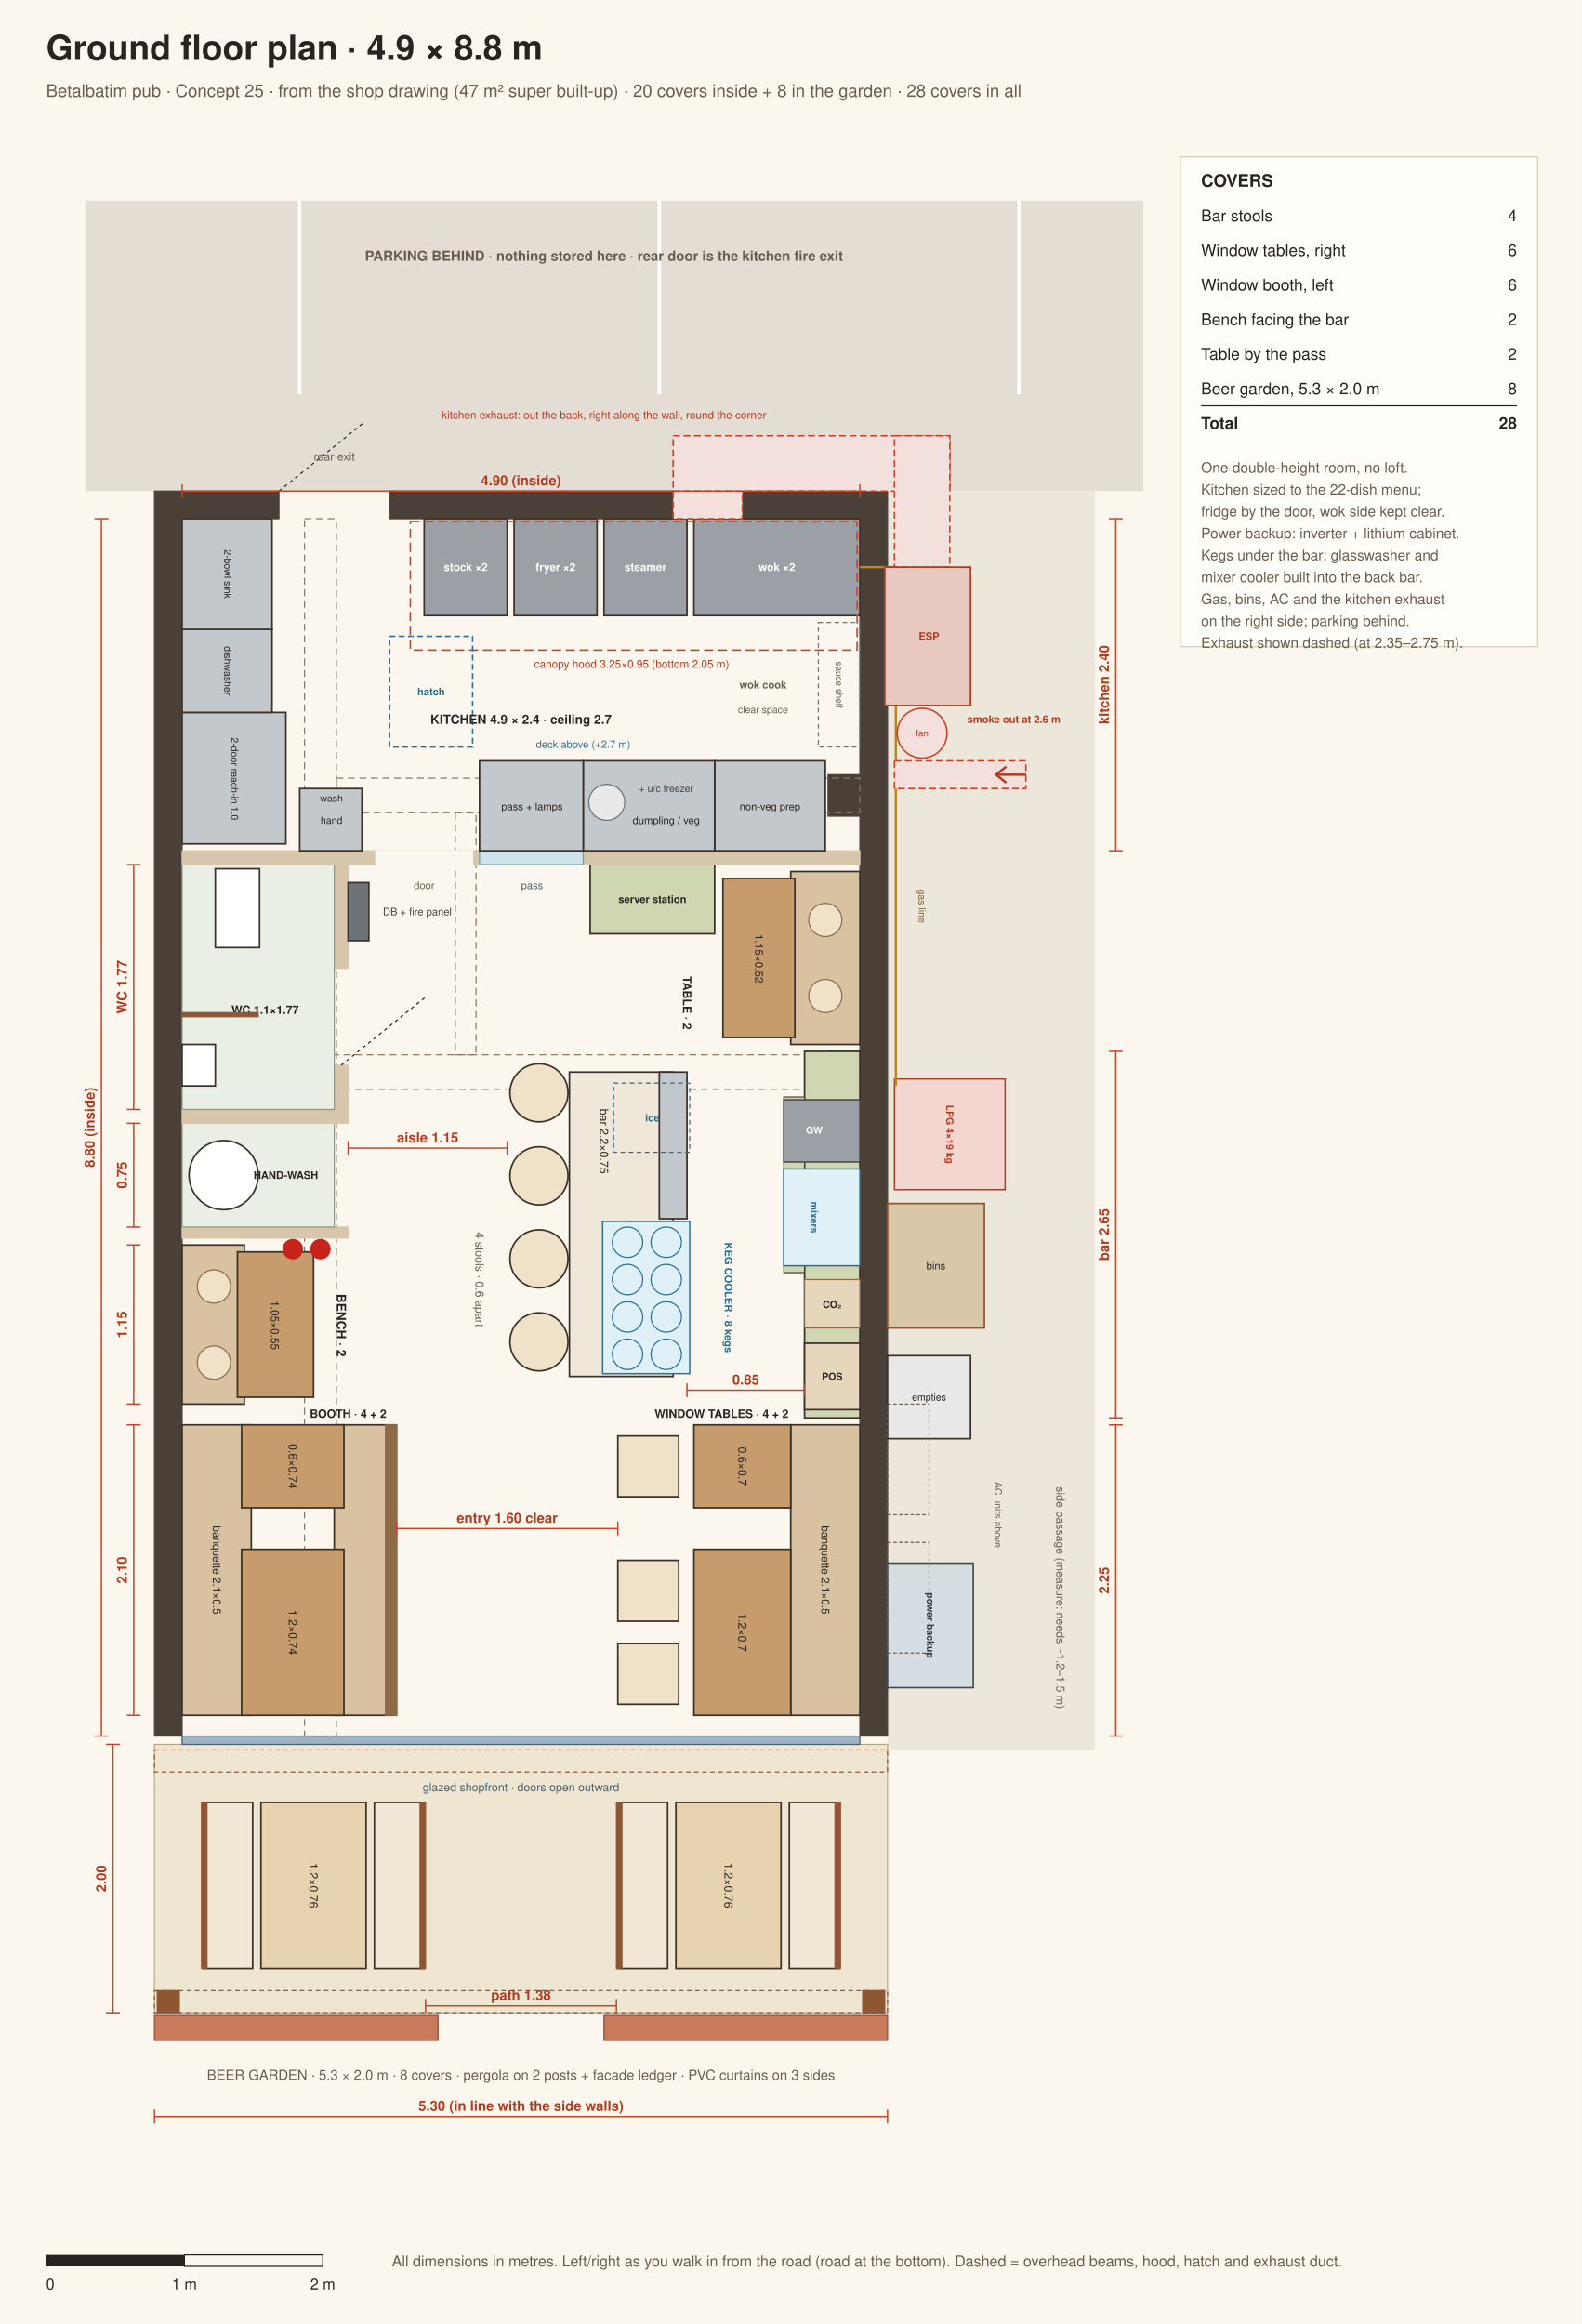
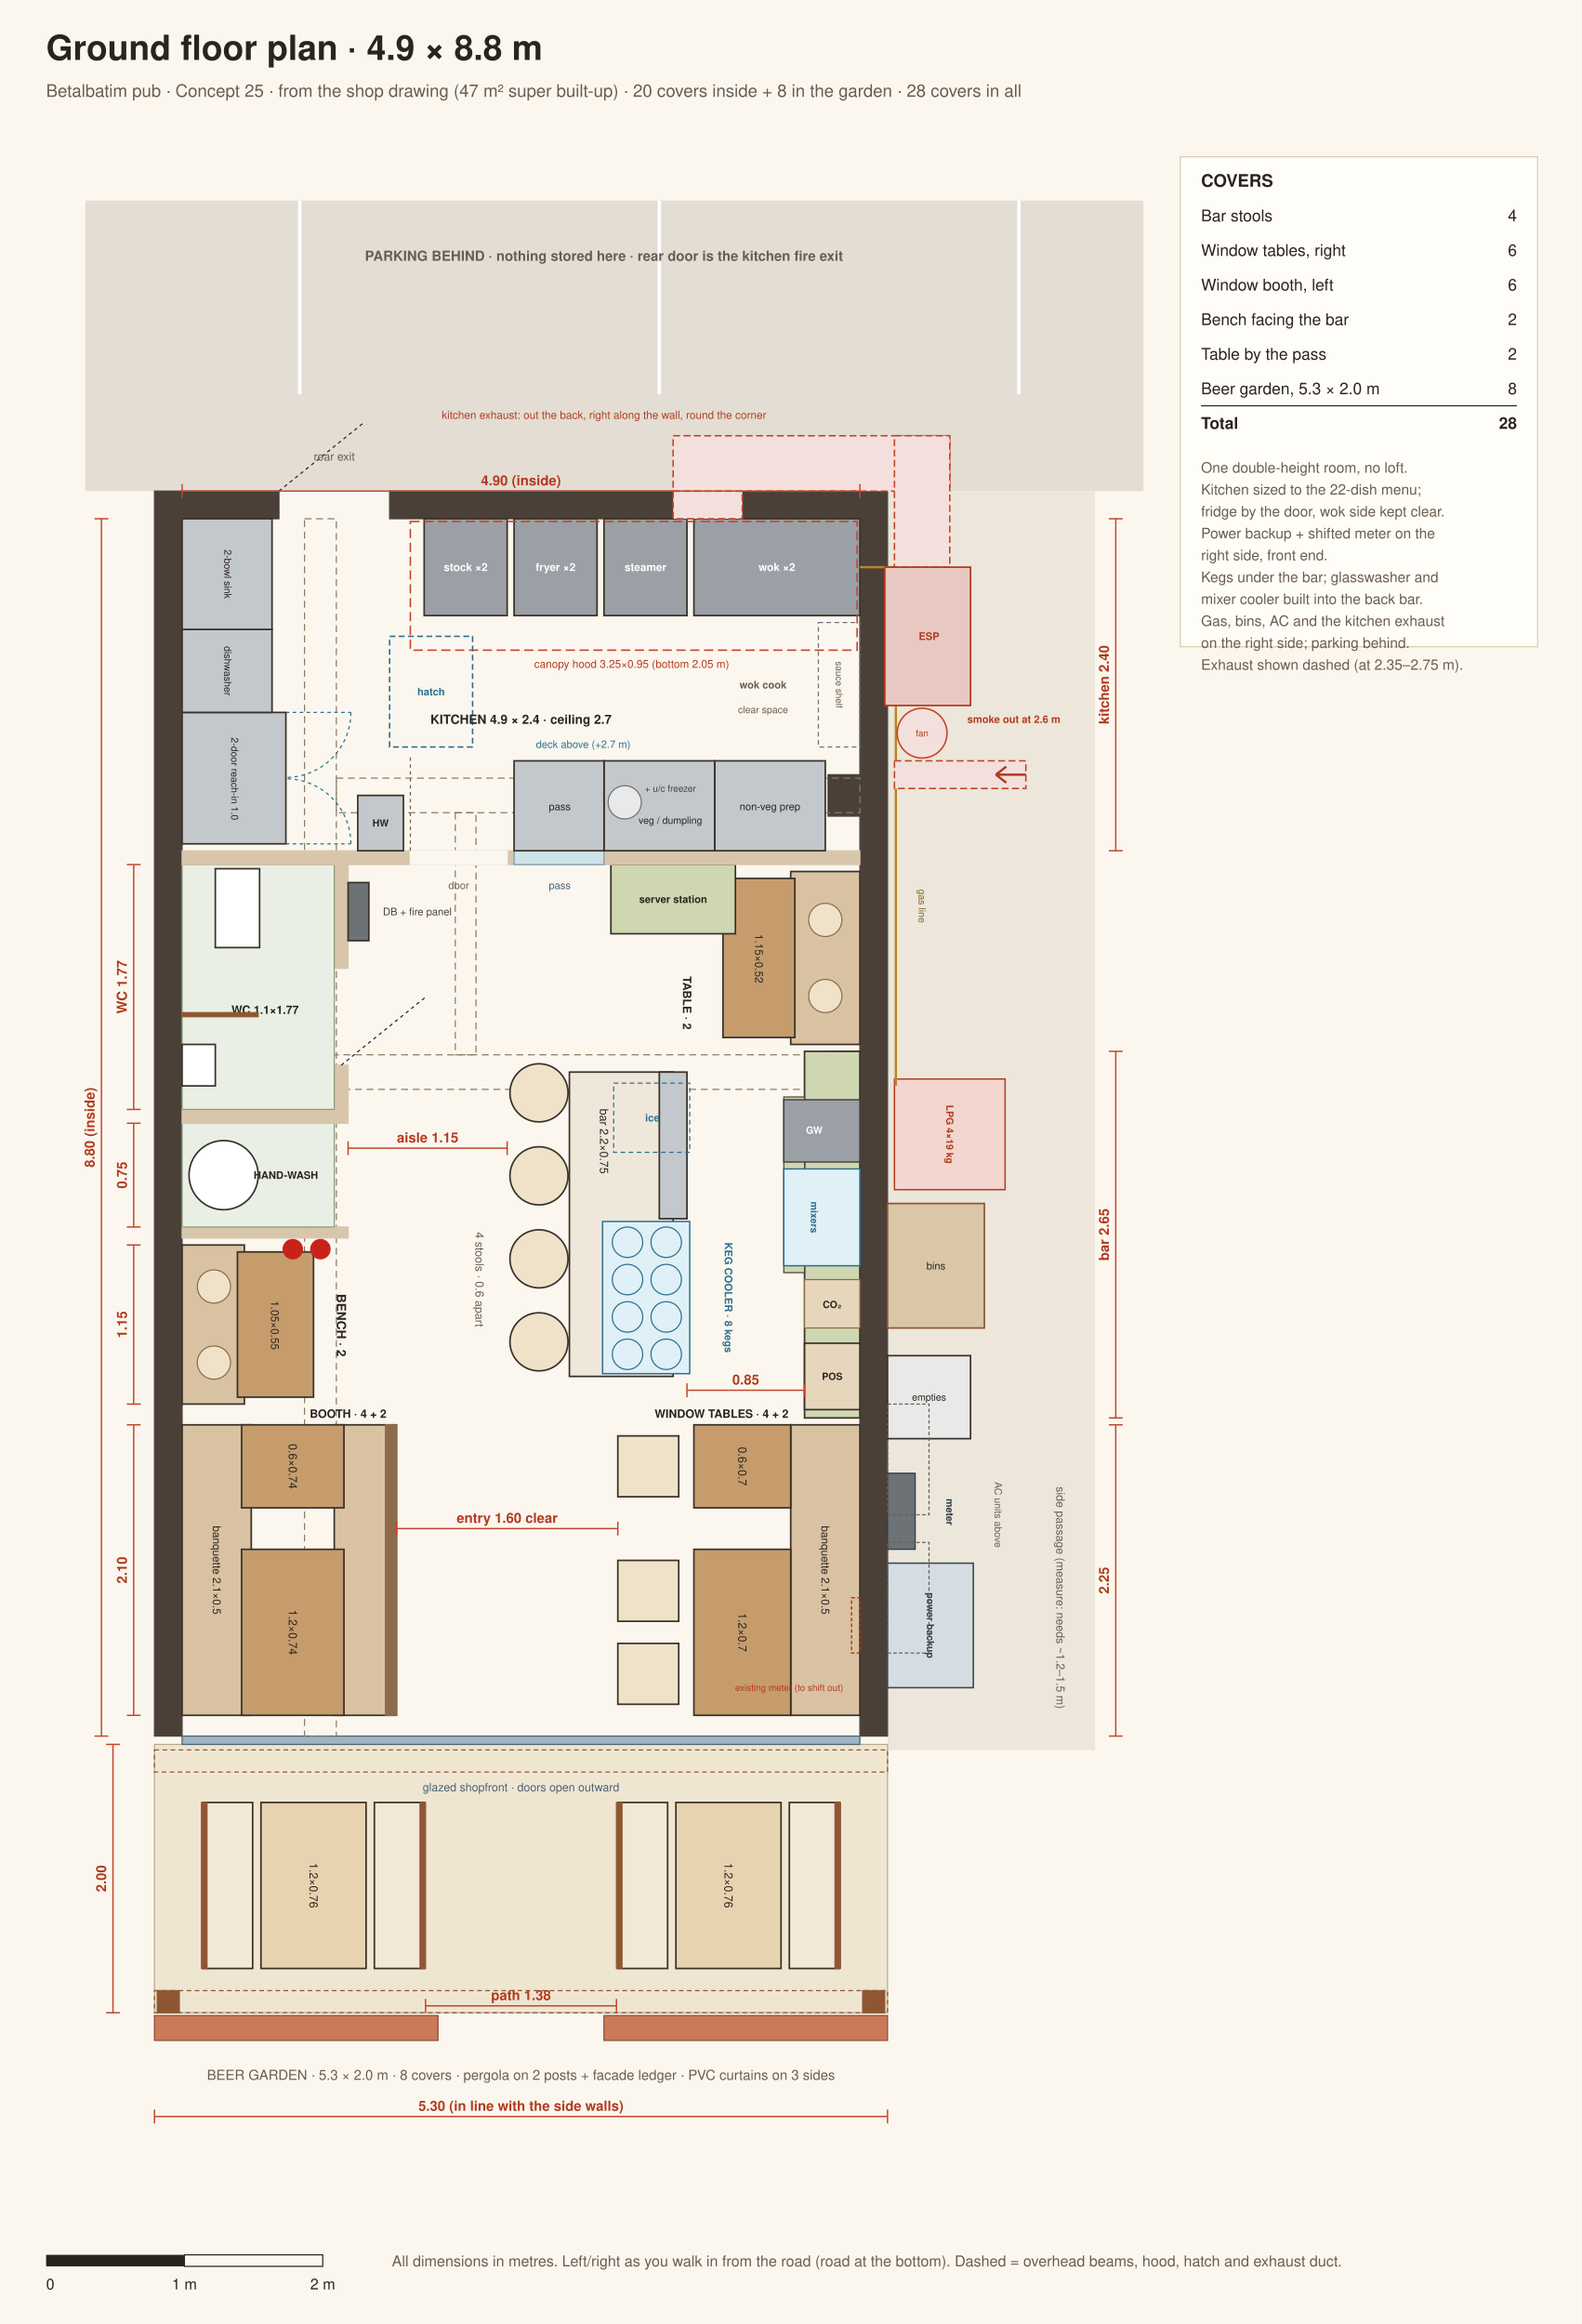
<svg xmlns="http://www.w3.org/2000/svg" width="1372" height="2016" viewBox="0 0 1372 2016" font-family="IBM Plex Sans, Helvetica, Arial, sans-serif">
  <rect width="100%" height="100%" fill="#fbf7ef" />
  <text x="40" y="52" font-size="30" font-weight="700" fill="#2a2420">Ground floor plan · 4.9 × 8.8 m</text>
  <text x="40" y="84" font-size="15" fill="#6a5d4e">Betalbatim pub · Concept 25 · from the shop drawing (47 m² super built-up) · 20 covers inside + 8 in the garden · 28 covers in all</text>
  <rect x="74.0" y="174.0" width="918.0" height="252.0" fill="#e3ddd4" stroke="none" stroke-width="1.4" />
  <line x1="884.0" y1="342.0" x2="884.0" y2="174.0" stroke="#ffffff" stroke-width="3" />
  <line x1="572.0" y1="342.0" x2="572.0" y2="174.0" stroke="#ffffff" stroke-width="3" />
  <line x1="260.0" y1="342.0" x2="260.0" y2="174.0" stroke="#ffffff" stroke-width="3" />
  <text x="524.0" y="226.2" font-size="12" fill="#6a5d4e" text-anchor="middle" font-weight="600">PARKING BEHIND · nothing stored here · rear door is the kitchen fire exit</text>
  <rect x="770.0" y="426.0" width="180.0" height="1092.0" fill="#ece6db" stroke="none" stroke-width="1.4" />
  <text x="920.0" y="1389.5" font-size="10" fill="#6a5d4e" text-anchor="middle" font-weight="500" transform="rotate(90 920.0 1386.0)">side passage (measure: needs ~1.2–1.5 m)</text>
  <rect x="134.0" y="1513.2" width="636.0" height="232.8" fill="#efe6d2" stroke="#b9a989" stroke-width="1" />
  <rect x="748.4" y="1726.8" width="19.2" height="19.2" fill="#8f5634" stroke="#8f5634" stroke-width="1" />
  <rect x="136.4" y="1726.8" width="19.2" height="19.2" fill="#8f5634" stroke="#8f5634" stroke-width="1" />
  <rect x="134.0" y="1518.0" width="636.0" height="19.2" fill="none" stroke="#8f5634" stroke-width="1" stroke-dasharray="4 3" />
  <rect x="134.0" y="1726.8" width="636.0" height="19.2" fill="none" stroke="#8f5634" stroke-width="1" stroke-dasharray="4 3" />
  <rect x="586.4" y="1563.6" width="91.2" height="144.0" fill="#e8d3b0" stroke="#3a3128" stroke-width="1.4" />
  <text x="632.0" y="1639.1" font-size="10" fill="#2a2420" text-anchor="middle" font-weight="500" transform="rotate(90 632.0 1635.6)">1.2×0.76</text>
  <rect x="684.8" y="1563.6" width="43.2" height="144.0" fill="#f3e8d6" stroke="#3a3128" stroke-width="1.4" />
  <rect x="724.4" y="1563.6" width="4.8" height="144.0" fill="#8f5634" stroke="#8f5634" stroke-width="1" />
  <rect x="536.0" y="1563.6" width="43.2" height="144.0" fill="#f3e8d6" stroke="#3a3128" stroke-width="1.4" />
  <rect x="534.8" y="1563.6" width="4.8" height="144.0" fill="#8f5634" stroke="#8f5634" stroke-width="1" />
  <rect x="226.4" y="1563.6" width="91.2" height="144.0" fill="#e8d3b0" stroke="#3a3128" stroke-width="1.4" />
  <text x="272.0" y="1639.1" font-size="10" fill="#2a2420" text-anchor="middle" font-weight="500" transform="rotate(90 272.0 1635.6)">1.2×0.76</text>
  <rect x="324.8" y="1563.6" width="43.2" height="144.0" fill="#f3e8d6" stroke="#3a3128" stroke-width="1.4" />
  <rect x="364.4" y="1563.6" width="4.8" height="144.0" fill="#8f5634" stroke="#8f5634" stroke-width="1" />
  <rect x="176.0" y="1563.6" width="43.2" height="144.0" fill="#f3e8d6" stroke="#3a3128" stroke-width="1.4" />
  <rect x="174.8" y="1563.6" width="4.8" height="144.0" fill="#8f5634" stroke="#8f5634" stroke-width="1" />
  <rect x="524.0" y="1748.4" width="246.0" height="21.6" fill="#c97a5a" stroke="#8f4a32" stroke-width="1" />
  <rect x="134.0" y="1748.4" width="246.0" height="21.6" fill="#c97a5a" stroke="#8f4a32" stroke-width="1" />
  <g stroke="#c4442a" stroke-width="1.2">
    <line x1="534.8" y1="1740.0" x2="369.2" y2="1740.0" />
    <line x1="534.8" y1="1734.0" x2="534.8" y2="1746.0" />
    <line x1="369.2" y1="1734.0" x2="369.2" y2="1746.0" />
  </g>
  <text x="452.0" y="1735.0" font-size="12" fill="#b23a1e" text-anchor="middle" font-weight="600">path 1.38</text>
  <g stroke="#c4442a" stroke-width="1.2">
    <line x1="98.0" y1="1746.0" x2="98.0" y2="1513.2" />
    <line x1="92.0" y1="1746.0" x2="104.0" y2="1746.0" />
    <line x1="92.0" y1="1513.2" x2="104.0" y2="1513.2" />
  </g>
  <text x="92.0" y="1629.6" font-size="12" fill="#b23a1e" text-anchor="middle" font-weight="600" transform="rotate(-90 92.0 1629.6)">2.00</text>
  <text x="452.0" y="1804.2" font-size="12" fill="#6a5d4e" text-anchor="middle" font-weight="500">BEER GARDEN · 5.3 × 2.0 m · 8 covers · pergola on 2 posts + facade ledger · PVC curtains on 3 sides</text>
  <g stroke="#c4442a" stroke-width="1.2">
    <line x1="770" y1="1836.0" x2="134" y2="1836.0" />
    <line x1="770" y1="1830.0" x2="770" y2="1842.0" />
    <line x1="134" y1="1830.0" x2="134" y2="1842.0" />
  </g>
  <text x="452" y="1831.0" font-size="12" fill="#b23a1e" text-anchor="middle" font-weight="600">5.30 (in line with the side walls)</text>
  <rect x="746.0" y="426.0" width="24.0" height="1080.0" fill="#4a4038" stroke="#4a4038" stroke-width="1" />
  <rect x="134.0" y="426.0" width="24.0" height="1080.0" fill="#4a4038" stroke="#4a4038" stroke-width="1" />
  <rect x="338.0" y="426.0" width="408.0" height="24.0" fill="#4a4038" stroke="#4a4038" stroke-width="1" />
  <rect x="158.0" y="426.0" width="84.0" height="24.0" fill="#4a4038" stroke="#4a4038" stroke-width="1" />
  <line x1="242.0" y1="426.0" x2="316.4" y2="366.0" stroke="#2a2420" stroke-width="1" stroke-dasharray="3 3" />
  <text x="290.0" y="399.5" font-size="10" fill="#6a5d4e" text-anchor="middle" font-weight="500">rear exit</text>
  <rect x="158.0" y="1506.0" width="588.0" height="7.2" fill="#9fb4c2" stroke="#4a6070" stroke-width="1" />
  <text x="452.0" y="1553.9" font-size="10" fill="#4a6070" text-anchor="middle" font-weight="500">glazed shopfront · doors open outward</text>
  <rect x="718.4" y="912.0" width="27.6" height="36.0" fill="#4a4038" stroke="#4a4038" stroke-width="1" />
  <rect x="718.4" y="672.0" width="27.6" height="36.0" fill="#4a4038" stroke="#4a4038" stroke-width="1" />
  <rect x="264.2" y="450.0" width="27.6" height="1056.0" fill="none" stroke="#8a7a62" stroke-width="1" stroke-dasharray="6 4" />
  <rect x="158.0" y="915.0" width="588.0" height="30.0" fill="none" stroke="#8a7a62" stroke-width="1" stroke-dasharray="6 4" />
  <rect x="291.8" y="675.0" width="454.2" height="30.0" fill="none" stroke="#8a7a62" stroke-width="1" stroke-dasharray="6 4" />
  <rect x="395.0" y="705.0" width="18.0" height="210.0" fill="none" stroke="#8a7a62" stroke-width="1" stroke-dasharray="6 4" />
  <rect x="686.0" y="1236.0" width="60.0" height="252.0" fill="#d8c2a2" stroke="#3a3128" stroke-width="1.4" />
  <text x="716.0" y="1365.3" font-size="9.5" fill="#2a2420" text-anchor="middle" font-weight="500" transform="rotate(90 716.0 1362.0)">banquette 2.1×0.5</text>
  <rect x="602.0" y="1344.0" width="84.0" height="144.0" fill="#c69c6d" stroke="#3a3128" stroke-width="1.4" />
  <text x="644.0" y="1419.5" font-size="10" fill="#2a2420" text-anchor="middle" font-weight="500" transform="rotate(90 644.0 1416.0)">1.2×0.7</text>
  <rect x="602.0" y="1236.0" width="84.0" height="72.0" fill="#c69c6d" stroke="#3a3128" stroke-width="1.4" />
  <text x="644.0" y="1275.5" font-size="10" fill="#2a2420" text-anchor="middle" font-weight="500" transform="rotate(90 644.0 1272.0)">0.6×0.7</text>
  <rect x="536.0" y="1425.6" width="52.8" height="52.8" fill="#efe2c8" stroke="#3a3128" stroke-width="1.4" />
  <rect x="536.0" y="1353.6" width="52.8" height="52.8" fill="#efe2c8" stroke="#3a3128" stroke-width="1.4" />
  <rect x="536.0" y="1245.6" width="52.8" height="52.8" fill="#efe2c8" stroke="#3a3128" stroke-width="1.4" />
  <text x="626.0" y="1229.9" font-size="10" fill="#2a2420" text-anchor="middle" font-weight="700">WINDOW TABLES · 4 + 2</text>
  <rect x="158.0" y="1236.0" width="60.0" height="252.0" fill="#d8c2a2" stroke="#3a3128" stroke-width="1.4" />
  <text x="188.0" y="1365.3" font-size="9.5" fill="#2a2420" text-anchor="middle" font-weight="500" transform="rotate(90 188.0 1362.0)">banquette 2.1×0.5</text>
  <rect x="290.0" y="1236.0" width="54.0" height="252.0" fill="#d8c2a2" stroke="#3a3128" stroke-width="1.4" />
  <rect x="334.4" y="1236.0" width="9.6" height="252.0" fill="#8f6a4a" stroke="#8f6a4a" stroke-width="1" />
  <rect x="209.6" y="1344.0" width="88.8" height="144.0" fill="#c69c6d" stroke="#3a3128" stroke-width="1.4" />
  <text x="254.0" y="1419.5" font-size="10" fill="#2a2420" text-anchor="middle" font-weight="500" transform="rotate(90 254.0 1416.0)">1.2×0.74</text>
  <rect x="209.6" y="1236.0" width="88.8" height="72.0" fill="#c69c6d" stroke="#3a3128" stroke-width="1.4" />
  <text x="254.0" y="1275.5" font-size="10" fill="#2a2420" text-anchor="middle" font-weight="500" transform="rotate(90 254.0 1272.0)">0.6×0.74</text>
  <text x="302.0" y="1229.9" font-size="10" fill="#2a2420" text-anchor="middle" font-weight="700">BOOTH · 4 + 2</text>
  <g stroke="#c4442a" stroke-width="1.2">
    <line x1="536.0" y1="1326.0" x2="344.0" y2="1326.0" />
    <line x1="536.0" y1="1320.0" x2="536.0" y2="1332.0" />
    <line x1="344.0" y1="1320.0" x2="344.0" y2="1332.0" />
  </g>
  <text x="440.0" y="1321.0" font-size="12" fill="#b23a1e" text-anchor="middle" font-weight="600">entry 1.60 clear</text>
  <rect x="158.0" y="1080.0" width="54.0" height="138.0" fill="#d8c2a2" stroke="#3a3128" stroke-width="1.4" />
  <rect x="206.0" y="1086.0" width="66.0" height="126.0" fill="#c69c6d" stroke="#3a3128" stroke-width="1.4" />
  <text x="238.4" y="1152.9" font-size="9.5" fill="#2a2420" text-anchor="middle" font-weight="500" transform="rotate(90 238.4 1149.6)">1.05×0.55</text>
  <circle cx="185.6" cy="1182.0" r="14.4" fill="#efe2c8" stroke="#8f6a4a" stroke-width="1" />
  <circle cx="185.6" cy="1116.0" r="14.4" fill="#efe2c8" stroke="#8f6a4a" stroke-width="1" />
  <text x="296.0" y="1153.4" font-size="11" fill="#2a2420" text-anchor="middle" font-weight="700" transform="rotate(90 296.0 1149.6)">BENCH · 2</text>
  <rect x="158.0" y="1064.4" width="144.0" height="9.6" fill="#d8c6ac" stroke="#d8c6ac" stroke-width="1" />
  <rect x="158.0" y="974.4" width="132.0" height="90.0" fill="#e9efe4" stroke="#8a9a7a" stroke-width="1" />
  <circle cx="194.0" cy="1019.4" r="30.0" fill="#ffffff" stroke="#3a3128" stroke-width="1.4" />
  <text x="248.0" y="1022.6" font-size="9" fill="#2a2420" text-anchor="middle" font-weight="700">HAND-WASH</text>
  <rect x="158.0" y="962.4" width="144.0" height="12.0" fill="#d8c6ac" stroke="#d8c6ac" stroke-width="1" />
  <rect x="290.0" y="924.0" width="12.0" height="38.4" fill="#d8c6ac" stroke="#d8c6ac" stroke-width="1" />
  <rect x="290.0" y="750.0" width="12.0" height="90.0" fill="#d8c6ac" stroke="#d8c6ac" stroke-width="1" />
  <rect x="158.0" y="750.0" width="132.0" height="212.4" fill="#e9efe4" stroke="#8a9a7a" stroke-width="1" />
  <text x="230.0" y="879.5" font-size="10" fill="#2a2420" text-anchor="middle" font-weight="700">WC 1.1×1.77</text>
  <rect x="158.0" y="906.0" width="28.8" height="36.0" fill="#ffffff" stroke="#3a3128" stroke-width="1.4" />
  <rect x="158.0" y="878.4" width="66.0" height="3.6" fill="#8f5634" stroke="#8f5634" stroke-width="1" />
  <rect x="186.8" y="753.6" width="38.4" height="68.4" fill="#ffffff" stroke="#3a3128" stroke-width="1.4" />
  <line x1="296.0" y1="924.0" x2="370.4" y2="864.0" stroke="#2a2420" stroke-width="1" stroke-dasharray="3 3" />
  <rect x="302.0" y="765.6" width="18.0" height="50.4" fill="#6d7276" stroke="#3a3128" stroke-width="1.4" />
  <text x="362.0" y="794.0" font-size="9" fill="#4a4038" text-anchor="middle" font-weight="500">DB + fire panel</text>
  <circle cx="278.0" cy="1083.6" r="8.4" fill="#c8231b" stroke="#c8231b" stroke-width="1" />
  <circle cx="254.0" cy="1083.6" r="8.4" fill="#c8231b" stroke="#c8231b" stroke-width="1" />
  <rect x="698.0" y="912.0" width="48.0" height="318.0" fill="#cfd7b2" stroke="#3a3128" stroke-width="1.4" />
  <rect x="680.0" y="951.6" width="18.0" height="152.4" fill="#cfd7b2" stroke="#4a4038" stroke-width="1" />
  <rect x="680.0" y="954.0" width="66.0" height="54.0" fill="#9aa0a5" stroke="#4a4038" stroke-width="1.2" />
  <text x="706.4" y="983.4" font-size="8.5" fill="#fff" text-anchor="middle" font-weight="700">GW</text>
  <rect x="680.0" y="1014.0" width="66.0" height="84.0" fill="#dff0f6" stroke="#2a6f8f" stroke-width="1.2" />
  <text x="706.4" y="1059.0" font-size="8.5" fill="#2a6f8f" text-anchor="middle" font-weight="700" transform="rotate(90 706.4 1056.0)">mixers</text>
  <rect x="698.0" y="1165.2" width="48.0" height="57.6" fill="#e6d6bc" stroke="#3a3128" stroke-width="1.4" />
  <text x="722.0" y="1197.0" font-size="8.5" fill="#2a2420" text-anchor="middle" font-weight="700">POS</text>
  <rect x="698.0" y="1110.0" width="48.0" height="42.0" fill="#e6d6bc" stroke="#8f6a4a" stroke-width="1" />
  <text x="722.0" y="1134.6" font-size="8.5" fill="#2a2420" text-anchor="middle" font-weight="700">CO₂</text>
  <rect x="494.0" y="930.0" width="90.0" height="264.0" fill="#efe7da" stroke="#3a3128" stroke-width="1.4" />
  <text x="524.0" y="993.5" font-size="10" fill="#2a2420" text-anchor="middle" font-weight="500" transform="rotate(90 524.0 990.0)">bar 2.2×0.75</text>
  <rect x="522.8" y="1059.6" width="75.6" height="132.0" fill="#dff0f6" stroke="#2a6f8f" stroke-width="1.2" />
  <circle cx="578.0" cy="1174.8" r="13.2" fill="none" stroke="#2a6f8f" stroke-width="1" />
  <circle cx="578.0" cy="1142.4" r="13.2" fill="none" stroke="#2a6f8f" stroke-width="1" />
  <circle cx="578.0" cy="1110.0" r="13.2" fill="none" stroke="#2a6f8f" stroke-width="1" />
  <circle cx="578.0" cy="1077.6" r="13.2" fill="none" stroke="#2a6f8f" stroke-width="1" />
  <circle cx="544.4" cy="1174.8" r="13.2" fill="none" stroke="#2a6f8f" stroke-width="1" />
  <circle cx="544.4" cy="1142.4" r="13.2" fill="none" stroke="#2a6f8f" stroke-width="1" />
  <circle cx="544.4" cy="1110.0" r="13.2" fill="none" stroke="#2a6f8f" stroke-width="1" />
  <circle cx="544.4" cy="1077.6" r="13.2" fill="none" stroke="#2a6f8f" stroke-width="1" />
  <rect x="572.0" y="930.0" width="24.0" height="127.2" fill="#c3c8cc" stroke="#3a3128" stroke-width="1.4" />
  <rect x="532.4" y="939.6" width="66.0" height="60.0" fill="none" stroke="#2a6f8f" stroke-width="1" stroke-dasharray="4 3" />
  <text x="566.0" y="972.8" font-size="9" fill="#2a6f8f" text-anchor="middle" font-weight="700">ice</text>
  <circle cx="467.6" cy="1164.0" r="25.2" fill="#efe2c8" stroke="#3a3128" stroke-width="1.4" />
  <circle cx="467.6" cy="1092.0" r="25.2" fill="#efe2c8" stroke="#3a3128" stroke-width="1.4" />
  <circle cx="467.6" cy="1020.0" r="25.2" fill="#efe2c8" stroke="#3a3128" stroke-width="1.4" />
  <circle cx="467.6" cy="948.0" r="25.2" fill="#efe2c8" stroke="#3a3128" stroke-width="1.4" />
  <text x="632.0" y="1128.8" font-size="9" fill="#2a6f8f" text-anchor="middle" font-weight="700" transform="rotate(90 632.0 1125.6)">KEG COOLER · 8 kegs</text>
  <g stroke="#c4442a" stroke-width="1.2">
    <line x1="698.0" y1="1206.0" x2="596.0" y2="1206.0" />
    <line x1="698.0" y1="1200.0" x2="698.0" y2="1212.0" />
    <line x1="596.0" y1="1200.0" x2="596.0" y2="1212.0" />
  </g>
  <text x="647.0" y="1201.0" font-size="12" fill="#b23a1e" text-anchor="middle" font-weight="600">0.85</text>
  <text x="416.0" y="1113.5" font-size="10" fill="#6a5d4e" text-anchor="middle" font-weight="500" transform="rotate(90 416.0 1110.0)">4 stools · 0.6 apart</text>
  <g stroke="#c4442a" stroke-width="1.2">
    <line x1="440.0" y1="996" x2="302.0" y2="996" />
    <line x1="440.0" y1="990" x2="440.0" y2="1002" />
    <line x1="302.0" y1="990" x2="302.0" y2="1002" />
  </g>
  <text x="371.0" y="991" font-size="12" fill="#b23a1e" text-anchor="middle" font-weight="600">aisle 1.15</text>
  <rect x="686.0" y="756.0" width="60.0" height="150.0" fill="#d8c2a2" stroke="#3a3128" stroke-width="1.4" />
  <rect x="627.2" y="762.0" width="62.4" height="138.0" fill="#c69c6d" stroke="#3a3128" stroke-width="1.4" />
  <text x="658.4" y="834.9" font-size="9.5" fill="#2a2420" text-anchor="middle" font-weight="500" transform="rotate(90 658.4 831.6)">1.15×0.52</text>
  <circle cx="716.0" cy="864.0" r="14.4" fill="#efe2c8" stroke="#8f6a4a" stroke-width="1" />
  <circle cx="716.0" cy="798.0" r="14.4" fill="#efe2c8" stroke="#8f6a4a" stroke-width="1" />
  <text x="596.0" y="873.5" font-size="10" fill="#2a2420" text-anchor="middle" font-weight="700" transform="rotate(90 596.0 870.0)">TABLE · 2</text>
-   <rect x="512.0" y="750.0" width="108.0" height="60.0" fill="#cfd7b2" stroke="#3a3128" stroke-width="1.4" />
-   <text x="566.0" y="783.2" font-size="9" fill="#2a2420" text-anchor="middle" font-weight="700">server station</text>
+   <rect x="530.0" y="750.0" width="108.0" height="60.0" fill="#cfd7b2" stroke="#3a3128" stroke-width="1.4" />
+   <text x="584.0" y="783.2" font-size="9" fill="#2a2420" text-anchor="middle" font-weight="700">server station</text>
  <rect x="158.0" y="738.0" width="588.0" height="12.0" fill="#d8c6ac" stroke="#d8c6ac" stroke-width="1" />
-   <rect x="416.0" y="738.0" width="90.0" height="12.0" fill="#cfe3ea" stroke="#7a9aaa" stroke-width="1" />
-   <rect x="326.0" y="738.0" width="84.0" height="12.0" fill="#fbf7ef" stroke="#fbf7ef" stroke-width="1" />
-   <text x="461.6" y="771.2" font-size="9" fill="#4a6070" text-anchor="middle" font-weight="500">pass</text>
-   <text x="368.0" y="771.2" font-size="9" fill="#6a5d4e" text-anchor="middle" font-weight="500">door</text>
+   <rect x="446.0" y="738.0" width="78.0" height="12.0" fill="#cfe3ea" stroke="#7a9aaa" stroke-width="1" />
+   <rect x="356.0" y="738.0" width="84.0" height="12.0" fill="#fbf7ef" stroke="#fbf7ef" stroke-width="1" />
+   <text x="485.6" y="771.2" font-size="9" fill="#4a6070" text-anchor="middle" font-weight="500">pass</text>
+   <text x="398.0" y="771.2" font-size="9" fill="#6a5d4e" text-anchor="middle" font-weight="500">door</text>
  <rect x="620.0" y="660.0" width="96.0" height="78.0" fill="#c3c8cc" stroke="#3a3128" stroke-width="1.4" />
  <text x="668.0" y="702.8" font-size="9" fill="#2a2420" text-anchor="middle" font-weight="500">non-veg prep</text>
-   <rect x="506.0" y="660.0" width="114.0" height="78.0" fill="#c3c8cc" stroke="#3a3128" stroke-width="1.4" />
-   <text x="578.0" y="714.8" font-size="9" fill="#2a2420" text-anchor="middle" font-weight="500">dumpling / veg</text>
-   <text x="578.0" y="687.0" font-size="8.5" fill="#4a4038" text-anchor="middle" font-weight="500">+ u/c freezer</text>
-   <circle cx="526.4" cy="696.0" r="15.6" fill="#e9e9e9" stroke="#6d7276" stroke-width="1" />
-   <rect x="416.0" y="660.0" width="90.0" height="78.0" fill="#c3c8cc" stroke="#3a3128" stroke-width="1.4" />
-   <text x="461.6" y="702.8" font-size="9" fill="#2a2420" text-anchor="middle" font-weight="500">pass + lamps</text>
-   <rect x="260.0" y="684.0" width="54.0" height="54.0" fill="#c3c8cc" stroke="#3a3128" stroke-width="1.4" />
-   <text x="287.6" y="714.6" font-size="8.5" fill="#2a2420" text-anchor="middle" font-weight="500">hand</text>
-   <text x="287.6" y="695.4" font-size="8.5" fill="#2a2420" text-anchor="middle" font-weight="500">wash</text>
+   <rect x="524.0" y="660.0" width="96.0" height="78.0" fill="#c3c8cc" stroke="#3a3128" stroke-width="1.4" />
+   <text x="581.6" y="714.6" font-size="8.5" fill="#2a2420" text-anchor="middle" font-weight="500">veg / dumpling</text>
+   <text x="581.6" y="686.8" font-size="8" fill="#4a4038" text-anchor="middle" font-weight="500">+ u/c freezer</text>
+   <circle cx="542.0" cy="696.0" r="14.4" fill="#e9e9e9" stroke="#6d7276" stroke-width="1" />
+   <rect x="446.0" y="660.0" width="78.0" height="78.0" fill="#c3c8cc" stroke="#3a3128" stroke-width="1.4" />
+   <text x="485.6" y="702.8" font-size="9" fill="#2a2420" text-anchor="middle" font-weight="500">pass</text>
+   <rect x="310.4" y="690.0" width="39.6" height="48.0" fill="#c3c8cc" stroke="#3a3128" stroke-width="1.4" />
+   <text x="330.2" y="717.0" font-size="8.5" fill="#2a2420" text-anchor="middle" font-weight="700">HW</text>
+   <path d="M304.4 732.0 A56.4 56.4 0 0 0 248.0 675.6" fill="none" stroke="#2a6f8f" stroke-width="1" stroke-dasharray="3 3" />
+   <line x1="248.0" y1="732.0" x2="304.4" y2="732.0" stroke="#2a6f8f" stroke-width="1" stroke-dasharray="3 3" />
+   <path d="M304.4 618.0 A56.4 56.4 0 0 1 248.0 674.4" fill="none" stroke="#2a6f8f" stroke-width="1" stroke-dasharray="3 3" />
+   <line x1="248.0" y1="618.0" x2="304.4" y2="618.0" stroke="#2a6f8f" stroke-width="1" stroke-dasharray="3 3" />
+   <line x1="356.0" y1="738.0" x2="356.0" y2="654.0" stroke="#6a5d4e" stroke-width="1" stroke-dasharray="3 3" />
  <rect x="710.0" y="540.0" width="36.0" height="108.0" fill="none" stroke="#6d7276" stroke-width="1" stroke-dasharray="4 3" />
  <text x="662.0" y="597.2" font-size="9" fill="#6a5d4e" text-anchor="middle" font-weight="700">wok cook</text>
  <text x="662.0" y="618.6" font-size="8.5" fill="#6a5d4e" text-anchor="middle" font-weight="500">clear space</text>
  <text x="728.0" y="596.8" font-size="8" fill="#6a5d4e" text-anchor="middle" font-weight="500" transform="rotate(90 728.0 594.0)">sauce shelf</text>
  <rect x="602.0" y="450.0" width="144.0" height="84.0" fill="#9aa0a5" stroke="#3a3128" stroke-width="1.4" />
  <text x="674.0" y="495.3" font-size="9.5" fill="#fff" text-anchor="middle" font-weight="700">wok ×2</text>
  <rect x="524.0" y="450.0" width="72.0" height="84.0" fill="#9aa0a5" stroke="#3a3128" stroke-width="1.4" />
  <text x="560.0" y="495.3" font-size="9.5" fill="#fff" text-anchor="middle" font-weight="700">steamer</text>
  <rect x="446.0" y="450.0" width="72.0" height="84.0" fill="#9aa0a5" stroke="#3a3128" stroke-width="1.4" />
  <text x="482.0" y="495.3" font-size="9.5" fill="#fff" text-anchor="middle" font-weight="700">fryer ×2</text>
  <rect x="368.0" y="450.0" width="72.0" height="84.0" fill="#9aa0a5" stroke="#3a3128" stroke-width="1.4" />
  <text x="404.0" y="495.3" font-size="9.5" fill="#fff" text-anchor="middle" font-weight="700">stock ×2</text>
  <rect x="356.0" y="452.4" width="387.6" height="111.6" fill="none" stroke="#c4442a" stroke-width="1.3" stroke-dasharray="8 4" />
  <text x="548.0" y="579.3" font-size="9.5" fill="#b23a1e" text-anchor="middle" font-weight="500">canopy hood 3.25×0.95 (bottom 2.05 m)</text>
  <rect x="158.0" y="618.0" width="90.0" height="114.0" fill="#c3c8cc" stroke="#3a3128" stroke-width="1.4" />
  <text x="203.6" y="678.6" font-size="8.5" fill="#2a2420" text-anchor="middle" font-weight="500" transform="rotate(90 203.6 675.6)">2-door reach-in 1.0</text>
  <rect x="158.0" y="546.0" width="78.0" height="72.0" fill="#c3c8cc" stroke="#3a3128" stroke-width="1.4" />
  <text x="197.6" y="585.0" font-size="8.5" fill="#2a2420" text-anchor="middle" font-weight="500" transform="rotate(90 197.6 582.0)">dishwasher</text>
  <rect x="158.0" y="450.0" width="78.0" height="96.0" fill="#c3c8cc" stroke="#3a3128" stroke-width="1.4" />
  <text x="197.6" y="501.0" font-size="8.5" fill="#2a2420" text-anchor="middle" font-weight="500" transform="rotate(90 197.6 498.0)">2-bowl sink</text>
  <rect x="338.0" y="552.0" width="72.0" height="96.0" fill="none" stroke="#2a6f8f" stroke-width="1.3" stroke-dasharray="5 3" />
  <text x="374.0" y="603.2" font-size="9" fill="#2a6f8f" text-anchor="middle" font-weight="700">hatch</text>
  <text x="452.0" y="627.9" font-size="11" fill="#2a2420" text-anchor="middle" font-weight="700">KITCHEN 4.9 × 2.4 · ceiling 2.7</text>
  <text x="506.0" y="648.8" font-size="9" fill="#2a6f8f" text-anchor="middle" font-weight="500">deck above (+2.7 m)</text>
  <rect x="770.0" y="1176.0" width="72.0" height="72.0" fill="#e9e9e9" stroke="#3a3128" stroke-width="1.4" />
  <text x="806.0" y="1215.0" font-size="8.5" fill="#2a2420" text-anchor="middle" font-weight="500">empties</text>
  <rect x="770.0" y="1044.0" width="84.0" height="108.0" fill="#d9c7a8" stroke="#8f5634" stroke-width="1.4" />
  <text x="812.0" y="1101.2" font-size="9" fill="#2a2420" text-anchor="middle" font-weight="500">bins</text>
  <rect x="776.0" y="936.0" width="96.0" height="96.0" fill="#f3d6cf" stroke="#b23a1e" stroke-width="1.2" />
  <text x="824.0" y="987.0" font-size="8.5" fill="#b23a1e" text-anchor="middle" font-weight="700" transform="rotate(90 824.0 984.0)">LPG 4×19 kg</text>
  <line x1="777.2" y1="942.0" x2="777.2" y2="492.0" stroke="#b8862a" stroke-width="2" />
  <line x1="777.2" y1="492.0" x2="746.0" y2="492.0" stroke="#b8862a" stroke-width="2" />
  <text x="800.0" y="789.0" font-size="8.5" fill="#8a6420" text-anchor="middle" font-weight="500" transform="rotate(90 800.0 786.0)">gas line</text>
  <rect x="770.0" y="1356.0" width="74.4" height="108.0" fill="#d6dde2" stroke="#3a4a56" stroke-width="1.3" />
  <text x="807.2" y="1413.0" font-size="8.5" fill="#2a3a46" text-anchor="middle" font-weight="700" transform="rotate(90 807.2 1410.0)">power backup</text>
+   <rect x="770.0" y="1278.0" width="24.0" height="66.0" fill="#6d7276" stroke="#2a3a46" stroke-width="1" />
+   <text x="824.0" y="1314.6" font-size="8.5" fill="#2a3a46" text-anchor="middle" font-weight="700" transform="rotate(90 824.0 1311.6)">meter</text>
+   <rect x="738.8" y="1386.0" width="7.2" height="48.0" fill="none" stroke="#b23a1e" stroke-width="1.2" stroke-dasharray="3 2" />
+   <text x="731.6" y="1466.8" font-size="8" fill="#b23a1e" text-anchor="end" font-weight="500">existing meter (to shift out)</text>
  <rect x="770.0" y="1338.0" width="36.0" height="96.0" fill="none" stroke="#6a5d4e" stroke-width="1" stroke-dasharray="3 2" />
  <rect x="770.0" y="1218.0" width="36.0" height="96.0" fill="none" stroke="#6a5d4e" stroke-width="1" stroke-dasharray="3 2" />
  <text x="866.0" y="1317.0" font-size="8.5" fill="#6a5d4e" text-anchor="middle" font-weight="500" transform="rotate(90 866.0 1314.0)">AC units above</text>
  <rect x="584.0" y="426.0" width="60.0" height="24.0" fill="#f3e0dc" stroke="#c4442a" stroke-width="1.3" stroke-dasharray="6 3" />
  <rect x="584.0" y="378.0" width="240.0" height="48.0" fill="#f3e0dc" stroke="#c4442a" stroke-width="1.3" stroke-dasharray="6 3" />
  <rect x="776.0" y="378.0" width="48.0" height="114.0" fill="#f3e0dc" stroke="#c4442a" stroke-width="1.3" stroke-dasharray="6 3" />
  <rect x="767.6" y="492.0" width="74.4" height="120.0" fill="#e8c9c2" stroke="#b23a1e" stroke-width="1.4" />
  <text x="806.0" y="555.1" font-size="9" fill="#b23a1e" text-anchor="middle" font-weight="700">ESP</text>
  <circle cx="800.0" cy="636.0" r="21.6" fill="#f3e0dc" stroke="#c4442a" stroke-width="1.3" />
  <text x="800.0" y="638.8" font-size="8" fill="#b23a1e" text-anchor="middle" font-weight="500">fan</text>
  <rect x="776.0" y="660.0" width="114.0" height="24.0" fill="#f3e0dc" stroke="#c4442a" stroke-width="1.3" stroke-dasharray="6 3" />
  <path d="M890 672.0 l-26 0 m0 0 l9 -7 m-9 7 l9 7" stroke="#b23a1e" stroke-width="2" fill="none" />
  <text x="920.0" y="627.1" font-size="9" fill="#b23a1e" text-anchor="end" font-weight="700">smoke out at 2.6 m</text>
  <text x="524.0" y="363.3" font-size="9.5" fill="#b23a1e" text-anchor="middle" font-weight="500">kitchen exhaust: out the back, right along the wall, round the corner</text>
  <g stroke="#c4442a" stroke-width="1.2">
    <line x1="158.0" y1="426" x2="746.0" y2="426" />
    <line x1="158.0" y1="420" x2="158.0" y2="432" />
    <line x1="746.0" y1="420" x2="746.0" y2="432" />
  </g>
  <text x="452.0" y="421" font-size="12" fill="#b23a1e" text-anchor="middle" font-weight="600">4.90 (inside)</text>
  <g stroke="#c4442a" stroke-width="1.2">
    <line x1="88" y1="1506.0" x2="88" y2="450.0" />
    <line x1="82" y1="1506.0" x2="94" y2="1506.0" />
    <line x1="82" y1="450.0" x2="94" y2="450.0" />
  </g>
  <text x="82" y="978.0" font-size="12" fill="#b23a1e" text-anchor="middle" font-weight="600" transform="rotate(-90 82 978.0)">8.80 (inside)</text>
  <g stroke="#c4442a" stroke-width="1.2">
    <line x1="968" y1="1506.0" x2="968" y2="1236.0" />
    <line x1="962" y1="1506.0" x2="974" y2="1506.0" />
    <line x1="962" y1="1236.0" x2="974" y2="1236.0" />
  </g>
  <text x="962" y="1371.0" font-size="12" fill="#b23a1e" text-anchor="middle" font-weight="600" transform="rotate(-90 962 1371.0)">2.25</text>
  <g stroke="#c4442a" stroke-width="1.2">
    <line x1="968" y1="1230.0" x2="968" y2="912" />
    <line x1="962" y1="1230.0" x2="974" y2="1230.0" />
    <line x1="962" y1="912" x2="974" y2="912" />
  </g>
  <text x="962" y="1071.0" font-size="12" fill="#b23a1e" text-anchor="middle" font-weight="600" transform="rotate(-90 962 1071.0)">bar 2.65</text>
  <g stroke="#c4442a" stroke-width="1.2">
    <line x1="968" y1="738" x2="968" y2="450.0" />
    <line x1="962" y1="738" x2="974" y2="738" />
    <line x1="962" y1="450.0" x2="974" y2="450.0" />
  </g>
  <text x="962" y="594.0" font-size="12" fill="#b23a1e" text-anchor="middle" font-weight="600" transform="rotate(-90 962 594.0)">kitchen 2.40</text>
  <g stroke="#c4442a" stroke-width="1.2">
    <line x1="116" y1="1488.0" x2="116" y2="1236.0" />
    <line x1="110" y1="1488.0" x2="122" y2="1488.0" />
    <line x1="110" y1="1236.0" x2="122" y2="1236.0" />
  </g>
  <text x="110" y="1362.0" font-size="12" fill="#b23a1e" text-anchor="middle" font-weight="600" transform="rotate(-90 110 1362.0)">2.10</text>
  <g stroke="#c4442a" stroke-width="1.2">
    <line x1="116" y1="1218.0" x2="116" y2="1080.0" />
    <line x1="110" y1="1218.0" x2="122" y2="1218.0" />
    <line x1="110" y1="1080.0" x2="122" y2="1080.0" />
  </g>
  <text x="110" y="1149.0" font-size="12" fill="#b23a1e" text-anchor="middle" font-weight="600" transform="rotate(-90 110 1149.0)">1.15</text>
  <g stroke="#c4442a" stroke-width="1.2">
    <line x1="116" y1="1064.4" x2="116" y2="974.4" />
    <line x1="110" y1="1064.4" x2="122" y2="1064.4" />
    <line x1="110" y1="974.4" x2="122" y2="974.4" />
  </g>
  <text x="110" y="1019.4" font-size="12" fill="#b23a1e" text-anchor="middle" font-weight="600" transform="rotate(-90 110 1019.4)">0.75</text>
  <g stroke="#c4442a" stroke-width="1.2">
    <line x1="116" y1="962.4" x2="116" y2="750" />
    <line x1="110" y1="962.4" x2="122" y2="962.4" />
    <line x1="110" y1="750" x2="122" y2="750" />
  </g>
  <text x="110" y="856.2" font-size="12" fill="#b23a1e" text-anchor="middle" font-weight="600" transform="rotate(-90 110 856.2)">WC 1.77</text>
  <rect x="1024" y="136" width="310" height="425" fill="#fffdf8" stroke="#d9cbb3" />
  <text x="1042" y="162" font-size="15" font-weight="700" fill="#2a2420">COVERS</text>
  <text x="1042" y="192" font-size="14" fill="#2a2420">Bar stools</text>
  <text x="1316" y="192" font-size="14" text-anchor="end" fill="#2a2420">4</text>
  <text x="1042" y="222" font-size="14" fill="#2a2420">Window tables, right</text>
  <text x="1316" y="222" font-size="14" text-anchor="end" fill="#2a2420">6</text>
  <text x="1042" y="252" font-size="14" fill="#2a2420">Window booth, left</text>
  <text x="1316" y="252" font-size="14" text-anchor="end" fill="#2a2420">6</text>
  <text x="1042" y="282" font-size="14" fill="#2a2420">Bench facing the bar</text>
  <text x="1316" y="282" font-size="14" text-anchor="end" fill="#2a2420">2</text>
  <text x="1042" y="312" font-size="14" fill="#2a2420">Table by the pass</text>
  <text x="1316" y="312" font-size="14" text-anchor="end" fill="#2a2420">2</text>
  <text x="1042" y="342" font-size="14" fill="#2a2420">Beer garden, 5.3 × 2.0 m</text>
  <text x="1316" y="342" font-size="14" text-anchor="end" fill="#2a2420">8</text>
  <line x1="1042" y1="352" x2="1316" y2="352" stroke="#2a2420" />
  <text x="1042" y="372" font-size="14" fill="#2a2420" font-weight="700">Total</text>
  <text x="1316" y="372" font-size="14" text-anchor="end" fill="#2a2420" font-weight="700">28</text>
  <text x="1042" y="410" font-size="12.5" fill="#6a5d4e">One double-height room, no loft.</text>
  <text x="1042" y="429" font-size="12.5" fill="#6a5d4e">Kitchen sized to the 22-dish menu;</text>
  <text x="1042" y="448" font-size="12.5" fill="#6a5d4e">fridge by the door, wok side kept clear.</text>
-   <text x="1042" y="467" font-size="12.5" fill="#6a5d4e">Power backup: inverter + lithium cabinet.</text>
-   <text x="1042" y="486" font-size="12.5" fill="#6a5d4e">Kegs under the bar; glasswasher and</text>
-   <text x="1042" y="505" font-size="12.5" fill="#6a5d4e">mixer cooler built into the back bar.</text>
-   <text x="1042" y="524" font-size="12.5" fill="#6a5d4e">Gas, bins, AC and the kitchen exhaust</text>
-   <text x="1042" y="543" font-size="12.5" fill="#6a5d4e">on the right side; parking behind.</text>
-   <text x="1042" y="562" font-size="12.5" fill="#6a5d4e">Exhaust shown dashed (at 2.35–2.75 m).</text>
+   <text x="1042" y="467" font-size="12.5" fill="#6a5d4e">Power backup + shifted meter on the</text>
+   <text x="1042" y="486" font-size="12.5" fill="#6a5d4e">right side, front end.</text>
+   <text x="1042" y="505" font-size="12.5" fill="#6a5d4e">Kegs under the bar; glasswasher and</text>
+   <text x="1042" y="524" font-size="12.5" fill="#6a5d4e">mixer cooler built into the back bar.</text>
+   <text x="1042" y="543" font-size="12.5" fill="#6a5d4e">Gas, bins, AC and the kitchen exhaust</text>
+   <text x="1042" y="562" font-size="12.5" fill="#6a5d4e">on the right side; parking behind.</text>
+   <text x="1042" y="581" font-size="12.5" fill="#6a5d4e">Exhaust shown dashed (at 2.35–2.75 m).</text>
  <g transform="translate(40,1956)">
    <rect width="120" height="10" fill="#2a2420" />
    <rect x="120" width="120" height="10" fill="none" stroke="#2a2420" />
    <text y="30" font-size="13" fill="#2a2420">0</text>
    <text x="120" y="30" font-size="13" text-anchor="middle" fill="#2a2420">1 m</text>
    <text x="240" y="30" font-size="13" text-anchor="middle" fill="#2a2420">2 m</text>
    <text x="300" y="10" font-size="13" fill="#6a5d4e">All dimensions in metres. Left/right as you walk in from the road (road at the bottom). Dashed = overhead beams, hood, hatch and exhaust duct.</text>
  </g>
</svg>
